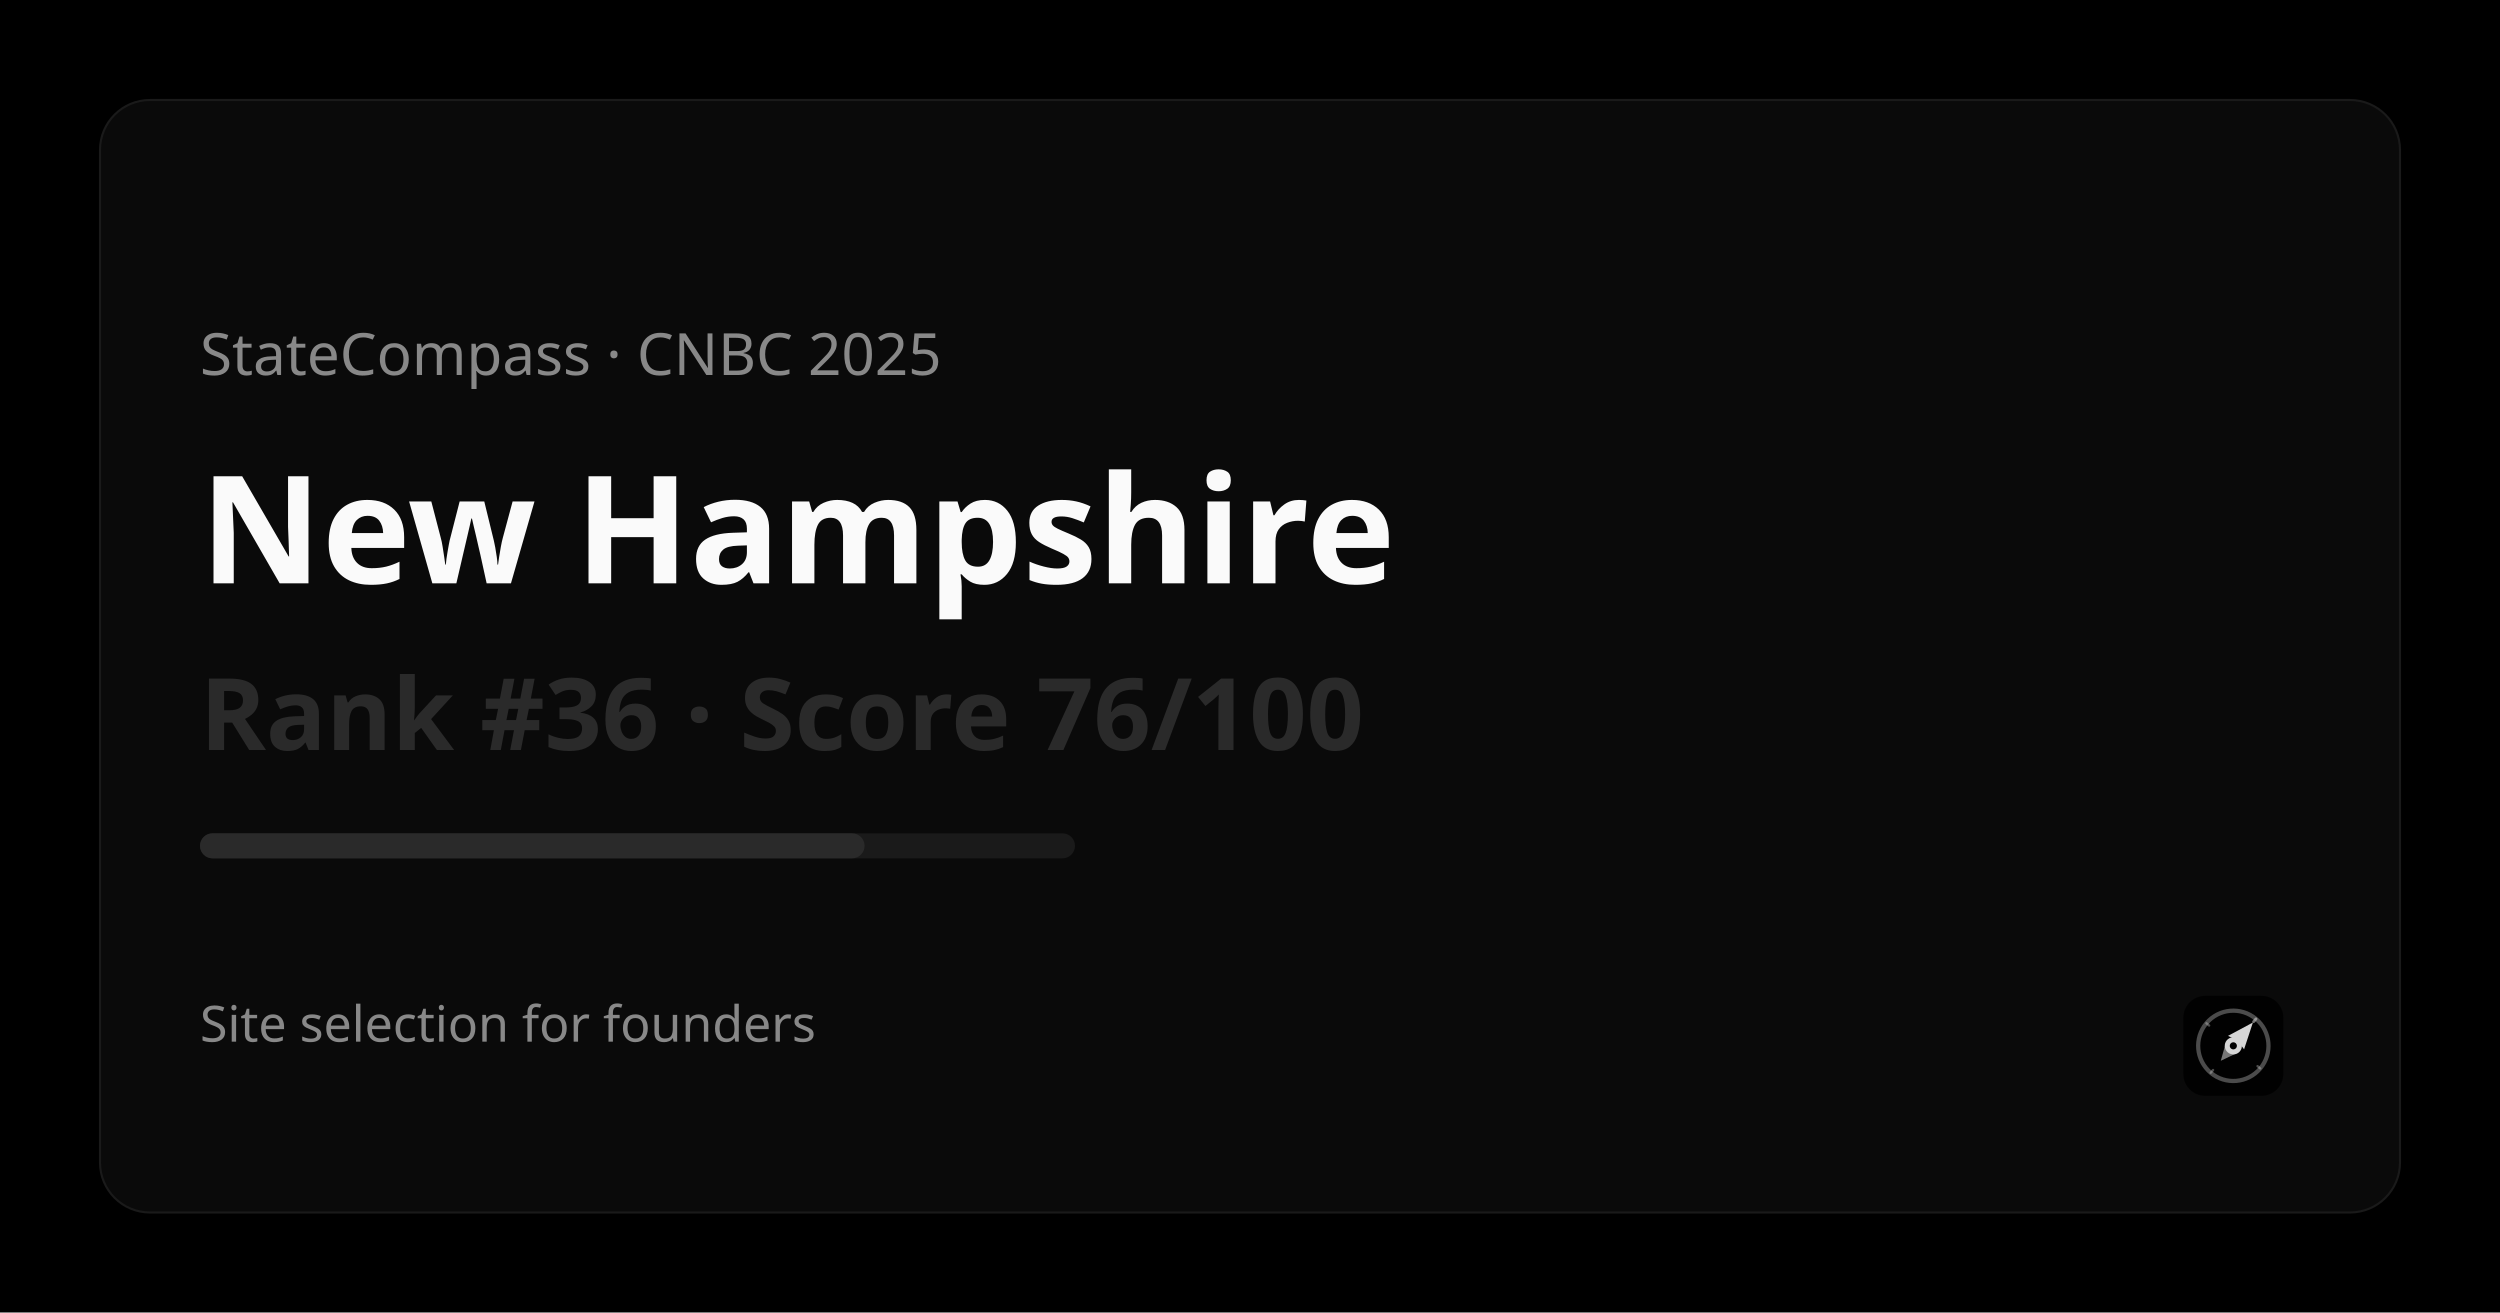
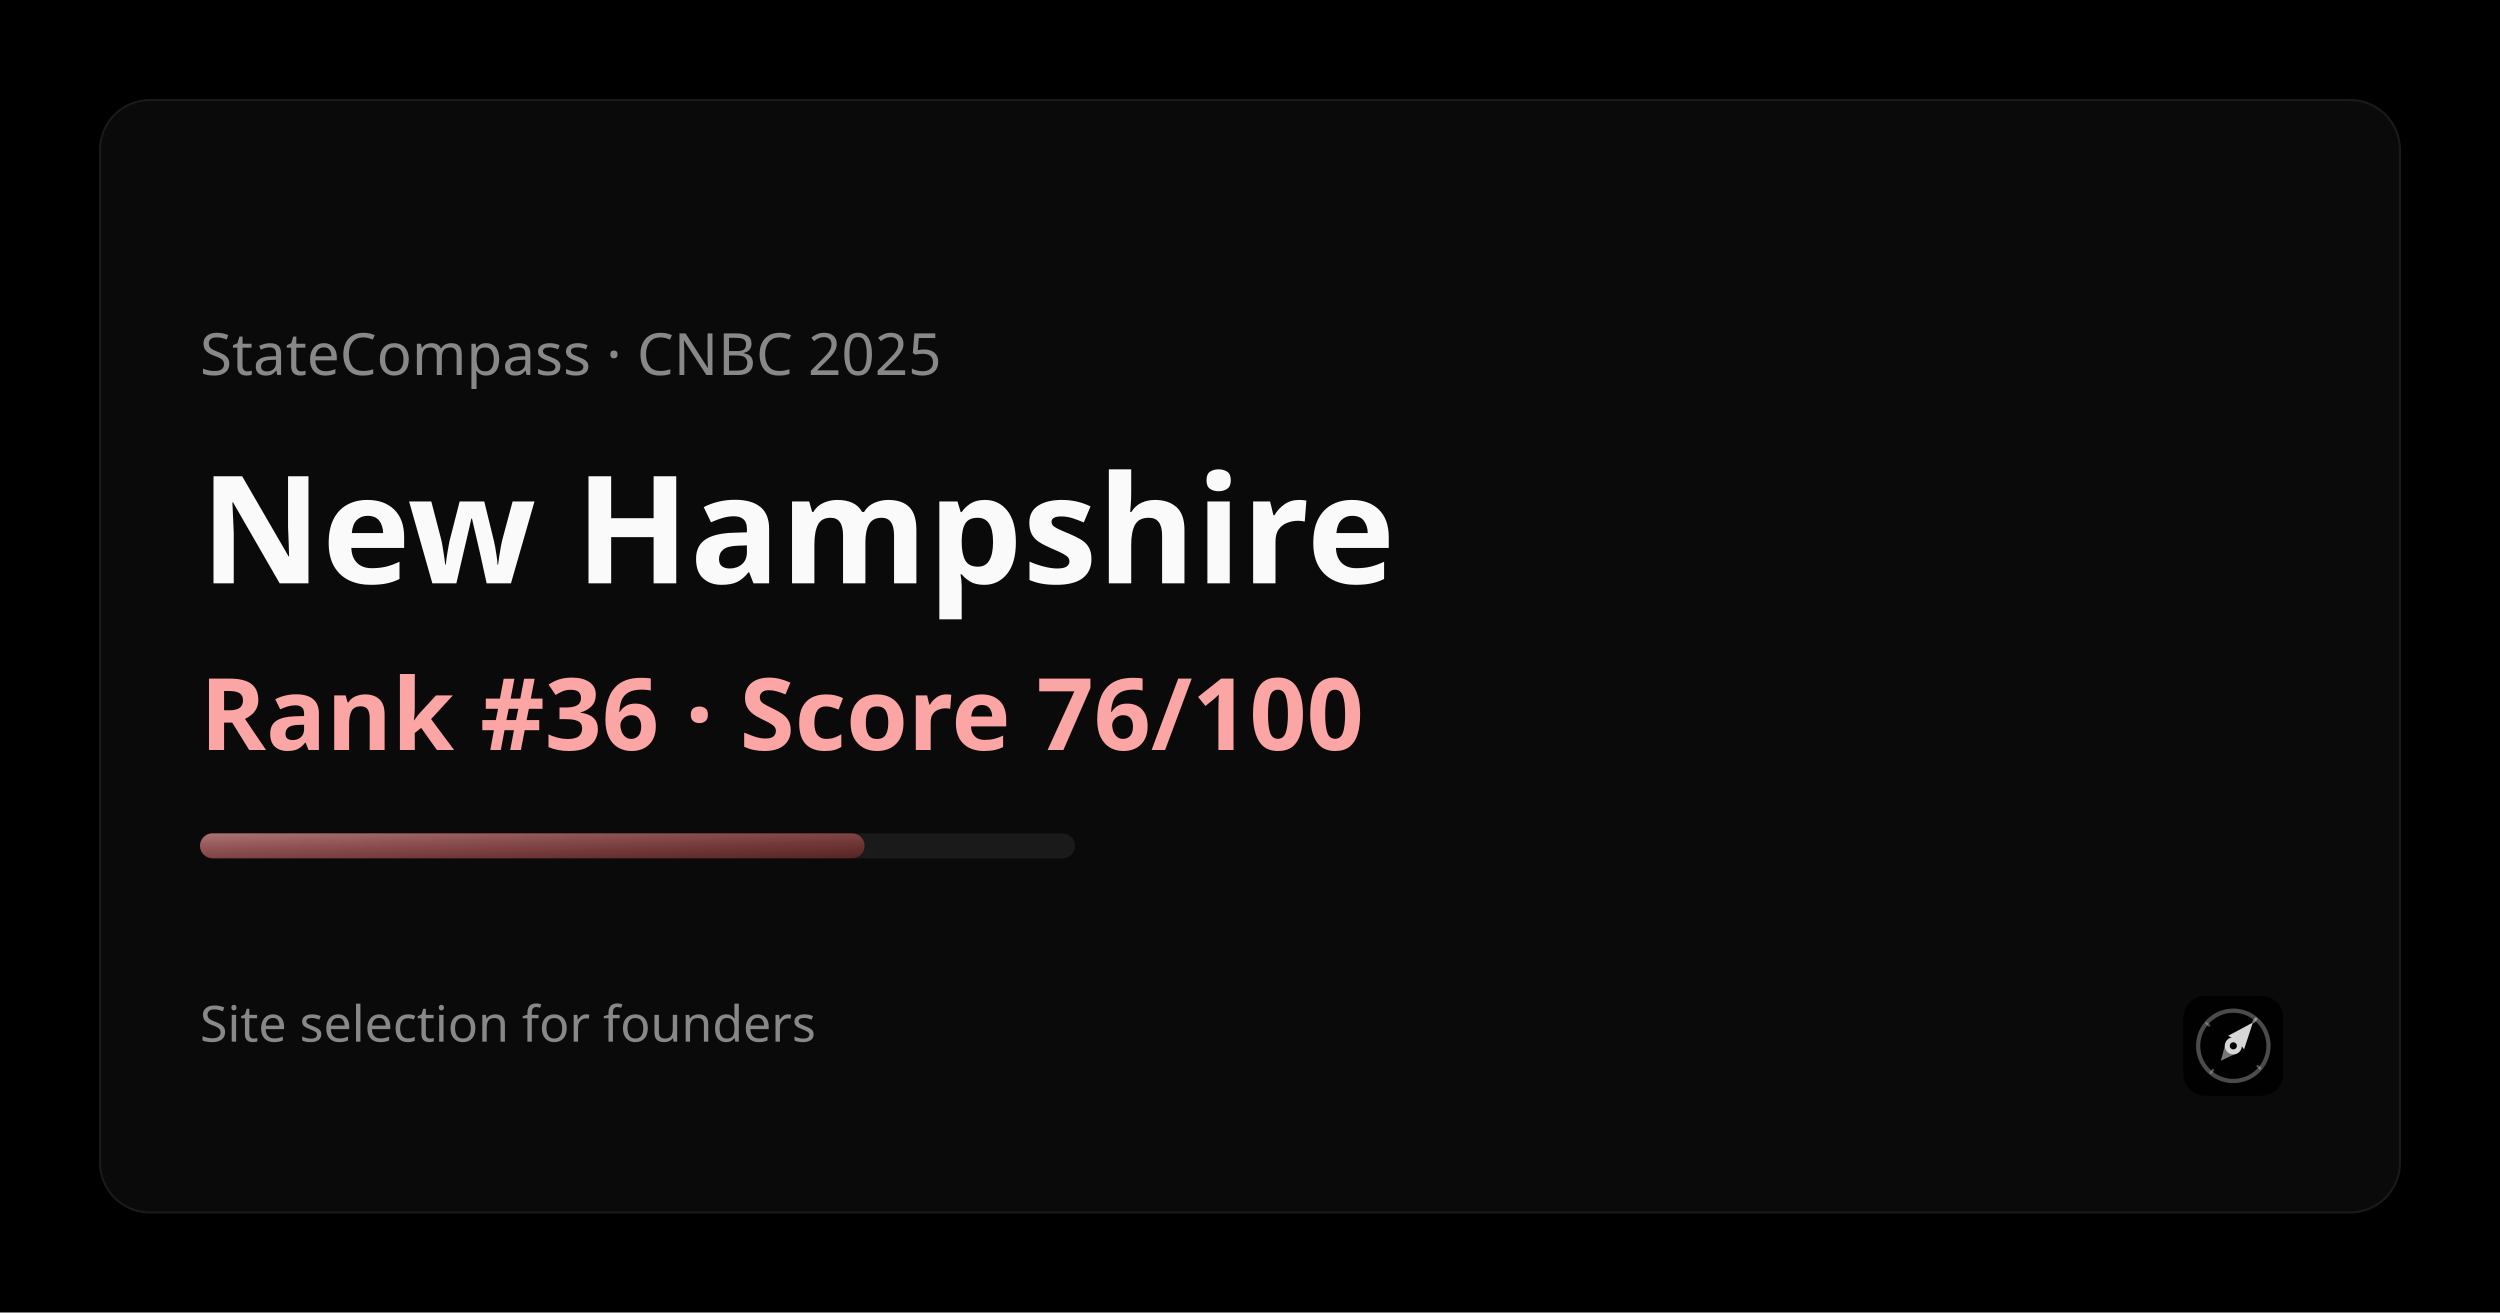
<svg xmlns="http://www.w3.org/2000/svg" width="1200" height="630" viewBox="0 0 1200 630">
+   <defs>
+     <linearGradient id="og-tier-red" x1="0%" y1="0%" x2="100%" y2="100%">
+       <stop offset="0%" stop-color="#fca5a5" stop-opacity="0.65" />
+       <stop offset="100%" stop-color="#ef4444" stop-opacity="0.28" />
+     </linearGradient>
+   </defs>
  <rect width="1200" height="630" fill="#000000" />
  <rect x="48" y="48" width="1104" height="534" rx="24" fill="#0a0a0a" stroke="#1a1a1a" />
  <text x="96" y="180" fill="#888888" font-family="system-ui,sans-serif" font-size="28">StateCompass · CNBC 2025</text>
  <text x="96" y="280" fill="#fafafa" font-family="system-ui,sans-serif" font-size="72" font-weight="700">New Hampshire</text>
-   <text x="96" y="360" fill="#2a2a2a" font-family="system-ui,sans-serif" font-size="48" font-weight="600">Rank #36 · Score 76/100</text>
+   <text x="96" y="360" fill="#fca5a5" font-family="system-ui,sans-serif" font-size="48" font-weight="600">Rank #36 · Score 76/100</text>
  <rect x="96" y="400" width="420" height="12" rx="6" fill="#1a1a1a" />
-   <rect x="96" y="400" width="319" height="12" rx="6" fill="#2a2a2a" />
+   <rect x="96" y="400" width="319" height="12" rx="6" fill="url(#og-tier-red)" />
  <text x="96" y="500" fill="#888888" font-family="system-ui,sans-serif" font-size="24">Site selection for founders</text>
  <g transform="translate(1104, 534)" opacity="0.85">
    <g transform="translate(-56, -56)">
      <rect width="48" height="48" rx="10.5" fill="#000000" />
      <g transform="translate(24.00,24.00) rotate(40)">
        <circle cx="0" cy="0" r="16.88" fill="none" stroke="#fafafa" stroke-width="2.03" opacity="0.35" />
        <line x1="0" y1="-16.88" x2="0" y2="-15.15" stroke="#fafafa" stroke-width="1.35" stroke-linecap="round" opacity="0.55" />
        <line x1="16.88" y1="0" x2="15.15" y2="0" stroke="#fafafa" stroke-width="1.12" stroke-linecap="round" opacity="0.35" />
        <line x1="0" y1="16.88" x2="0" y2="15.15" stroke="#fafafa" stroke-width="1.12" stroke-linecap="round" opacity="0.35" />
        <line x1="-16.88" y1="0" x2="-15.15" y2="0" stroke="#fafafa" stroke-width="1.12" stroke-linecap="round" opacity="0.35" />
        <path d="M 0,-14.62 L -5.03,-2.03 L 0,-3.22 L 5.03,-2.03 Z" fill="#fafafa" />
        <path d="M 0,9.38 L -3.53,1.58 L 0,0.22 L 3.53,1.58 Z" fill="#8a8a8a" />
        <circle cx="0" cy="0" r="4.12" fill="#fafafa" />
        <circle cx="0" cy="0" r="1.72" fill="#000000" />
      </g>
    </g>
  </g>
</svg>
